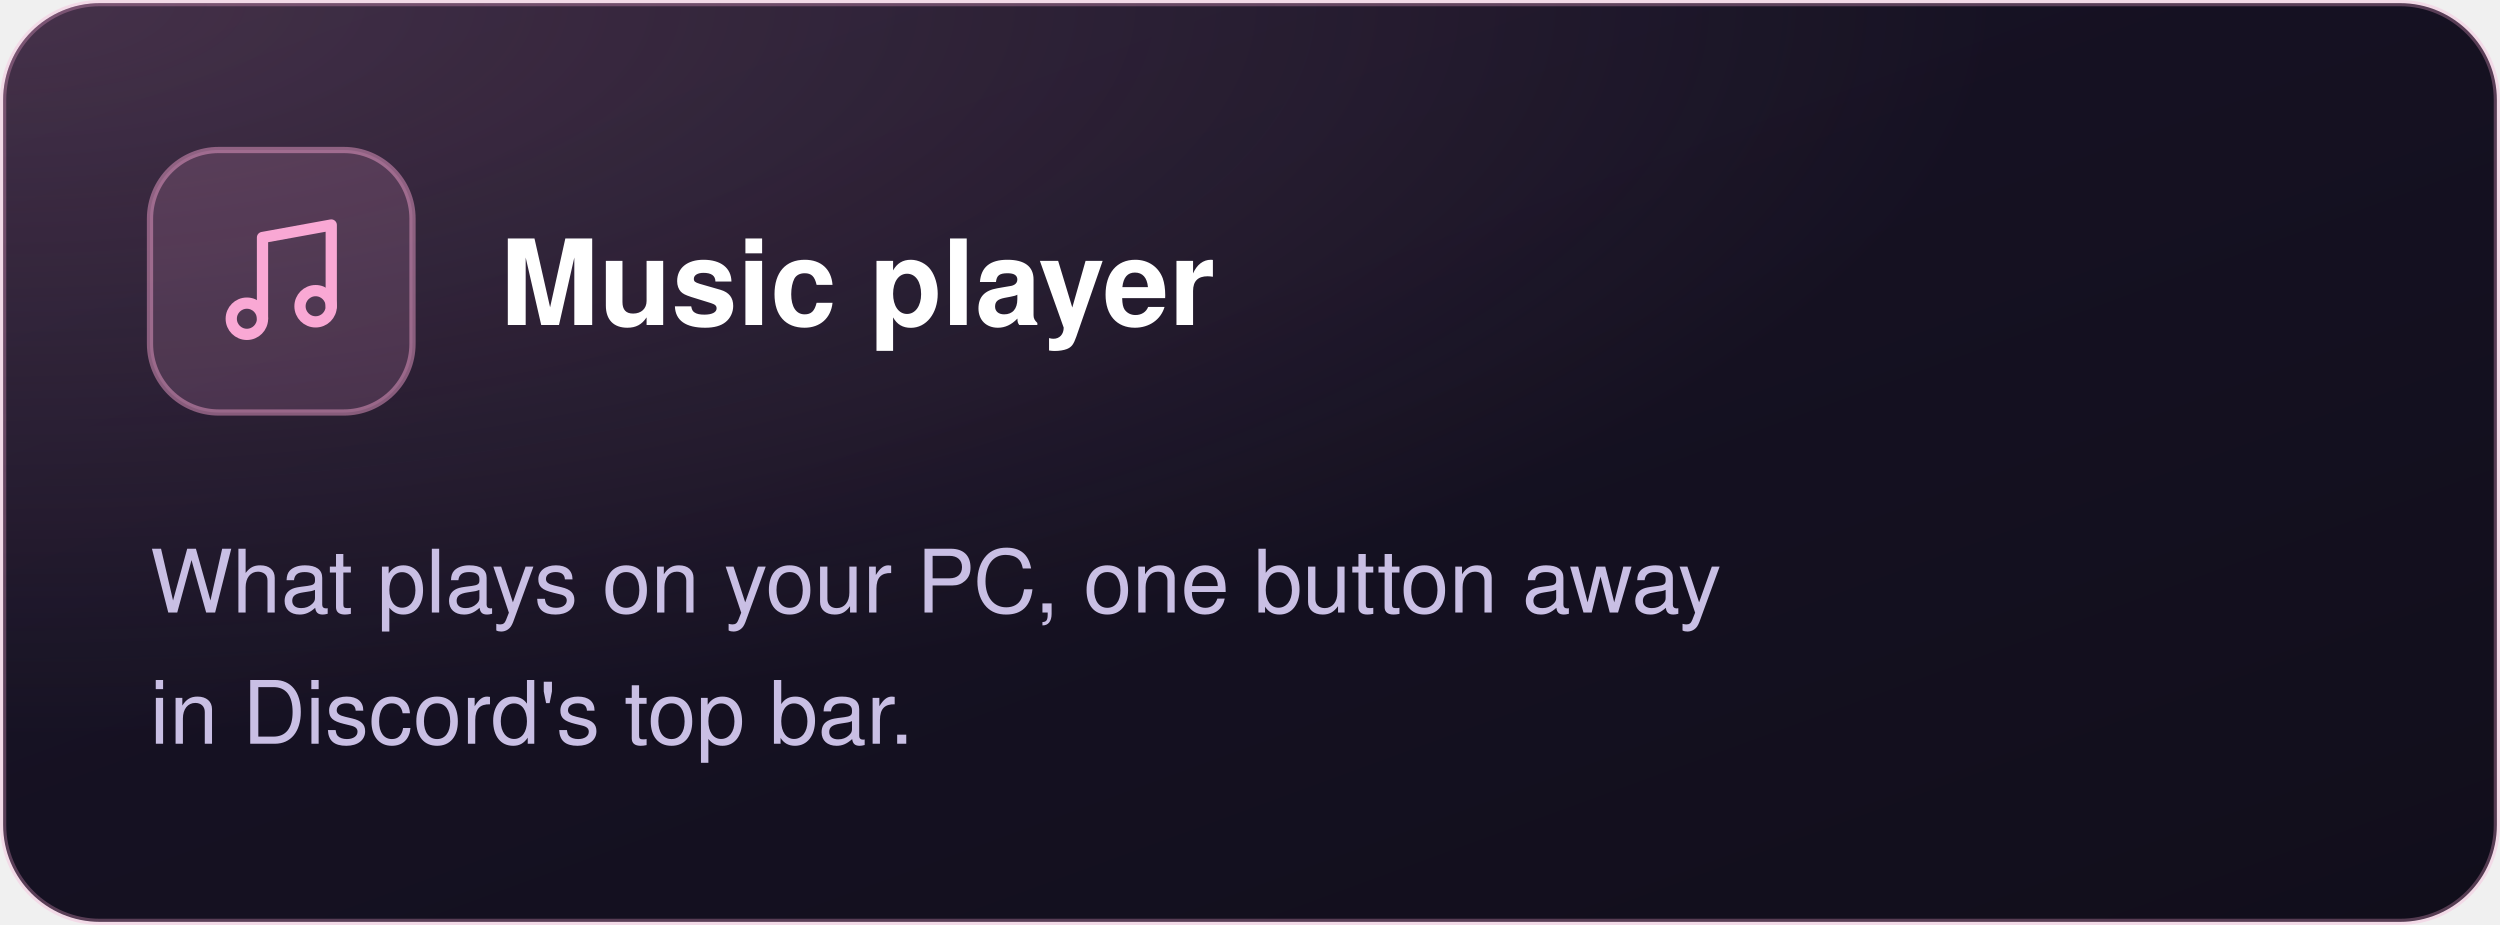
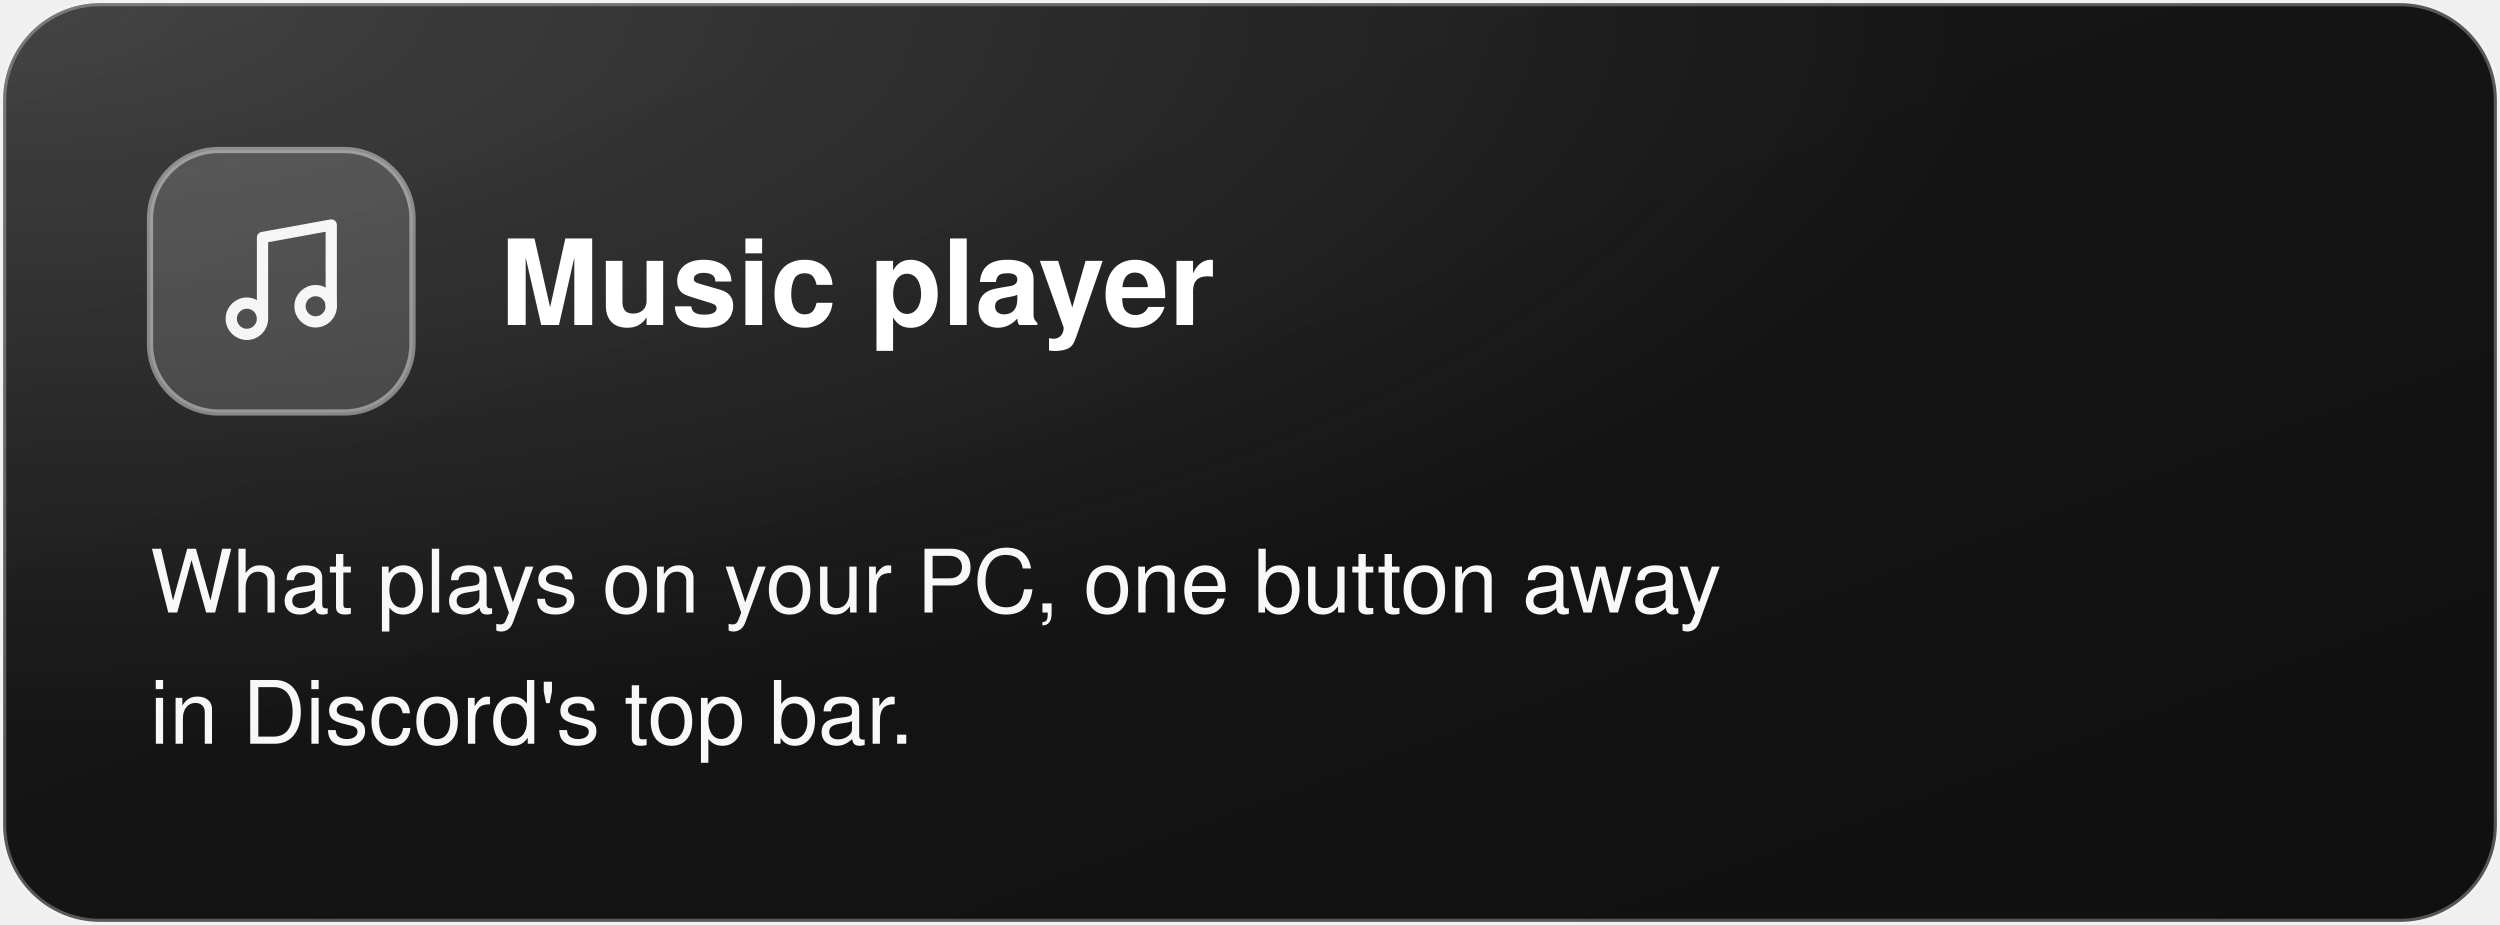
<svg xmlns="http://www.w3.org/2000/svg" width="400" height="148" viewBox="0 0 400 148">
  <defs>
    <linearGradient id="bg" x1="0" y1="0" x2="1" y2="1">
-       <stop offset="0" stop-color="#191428" />
-       <stop offset="1" stop-color="#110e1b" />
+       <stop offset="0" stop-color="#181818" />
+       <stop offset="1" stop-color="#101010" />
    </linearGradient>
    <radialGradient id="cg" cx="0%" cy="0%" r="80%">
-       <stop offset="0" stop-color="#f9a8d4" stop-opacity=".2" />
-       <stop offset="1" stop-color="#f9a8d4" stop-opacity="0" />
+       <stop offset="0" stop-color="#f6f6f6" stop-opacity=".2" />
+       <stop offset="1" stop-color="#f6f6f6" stop-opacity="0" />
    </radialGradient>
  </defs>
-   <rect x=".5" y=".5" width="399" height="147" rx="15.500" fill="url(#bg)" stroke="#f9a8d4" stroke-opacity=".3" />
-   <rect x=".5" y=".5" width="399" height="147" rx="15.500" fill="url(#cg)" />
-   <rect x="24" y="24" width="42" height="42" rx="11" fill="#f9a8d4" fill-opacity=".16" stroke="#f9a8d4" stroke-opacity=".45" />
-   <g transform="translate(33 33)" fill="none" stroke="#f9a8d4" stroke-width="1.800" stroke-linecap="round" stroke-linejoin="round">
+   <rect x=".5" y=".5" width="399" height="147" rx="15.5" fill="url(#bg)" stroke="#f6f6f6" stroke-opacity=".3" />
+   <rect x=".5" y=".5" width="399" height="147" rx="15.5" fill="url(#cg)" />
+   <rect x="24" y="24" width="42" height="42" rx="11" fill="#f6f6f6" fill-opacity=".16" stroke="#f6f6f6" stroke-opacity=".45" />
+   <g transform="translate(33 33)" fill="none" stroke="#f6f6f6" stroke-width="1.8" stroke-linecap="round" stroke-linejoin="round">
    <path d="M9 18V5l11-2v13" />
-     <circle cx="6.500" cy="18" r="2.500" />
-     <circle cx="17.500" cy="16" r="2.500" />
+     <circle cx="6.5" cy="18" r="2.5" />
+     <circle cx="17.5" cy="16" r="2.5" />
  </g>
  <text x="80" y="52" font-family="'Segoe UI', -apple-system, Helvetica, Arial, sans-serif" font-size="19" font-weight="700" fill="#fff">Music player</text>
-   <text x="24" y="98" font-family="'Segoe UI', -apple-system, Helvetica, Arial, sans-serif" font-size="14" fill="#c9bfe4">What plays on your PC, one button away</text>
-   <text x="24" y="119" font-family="'Segoe UI', -apple-system, Helvetica, Arial, sans-serif" font-size="14" fill="#c9bfe4">in Discord's top bar.</text>
+   <text x="24" y="98" font-family="'Segoe UI', -apple-system, Helvetica, Arial, sans-serif" font-size="14" fill="#f8f8f8">What plays on your PC, one button away</text>
+   <text x="24" y="119" font-family="'Segoe UI', -apple-system, Helvetica, Arial, sans-serif" font-size="14" fill="#f8f8f8">in Discord's top bar.</text>
</svg>
